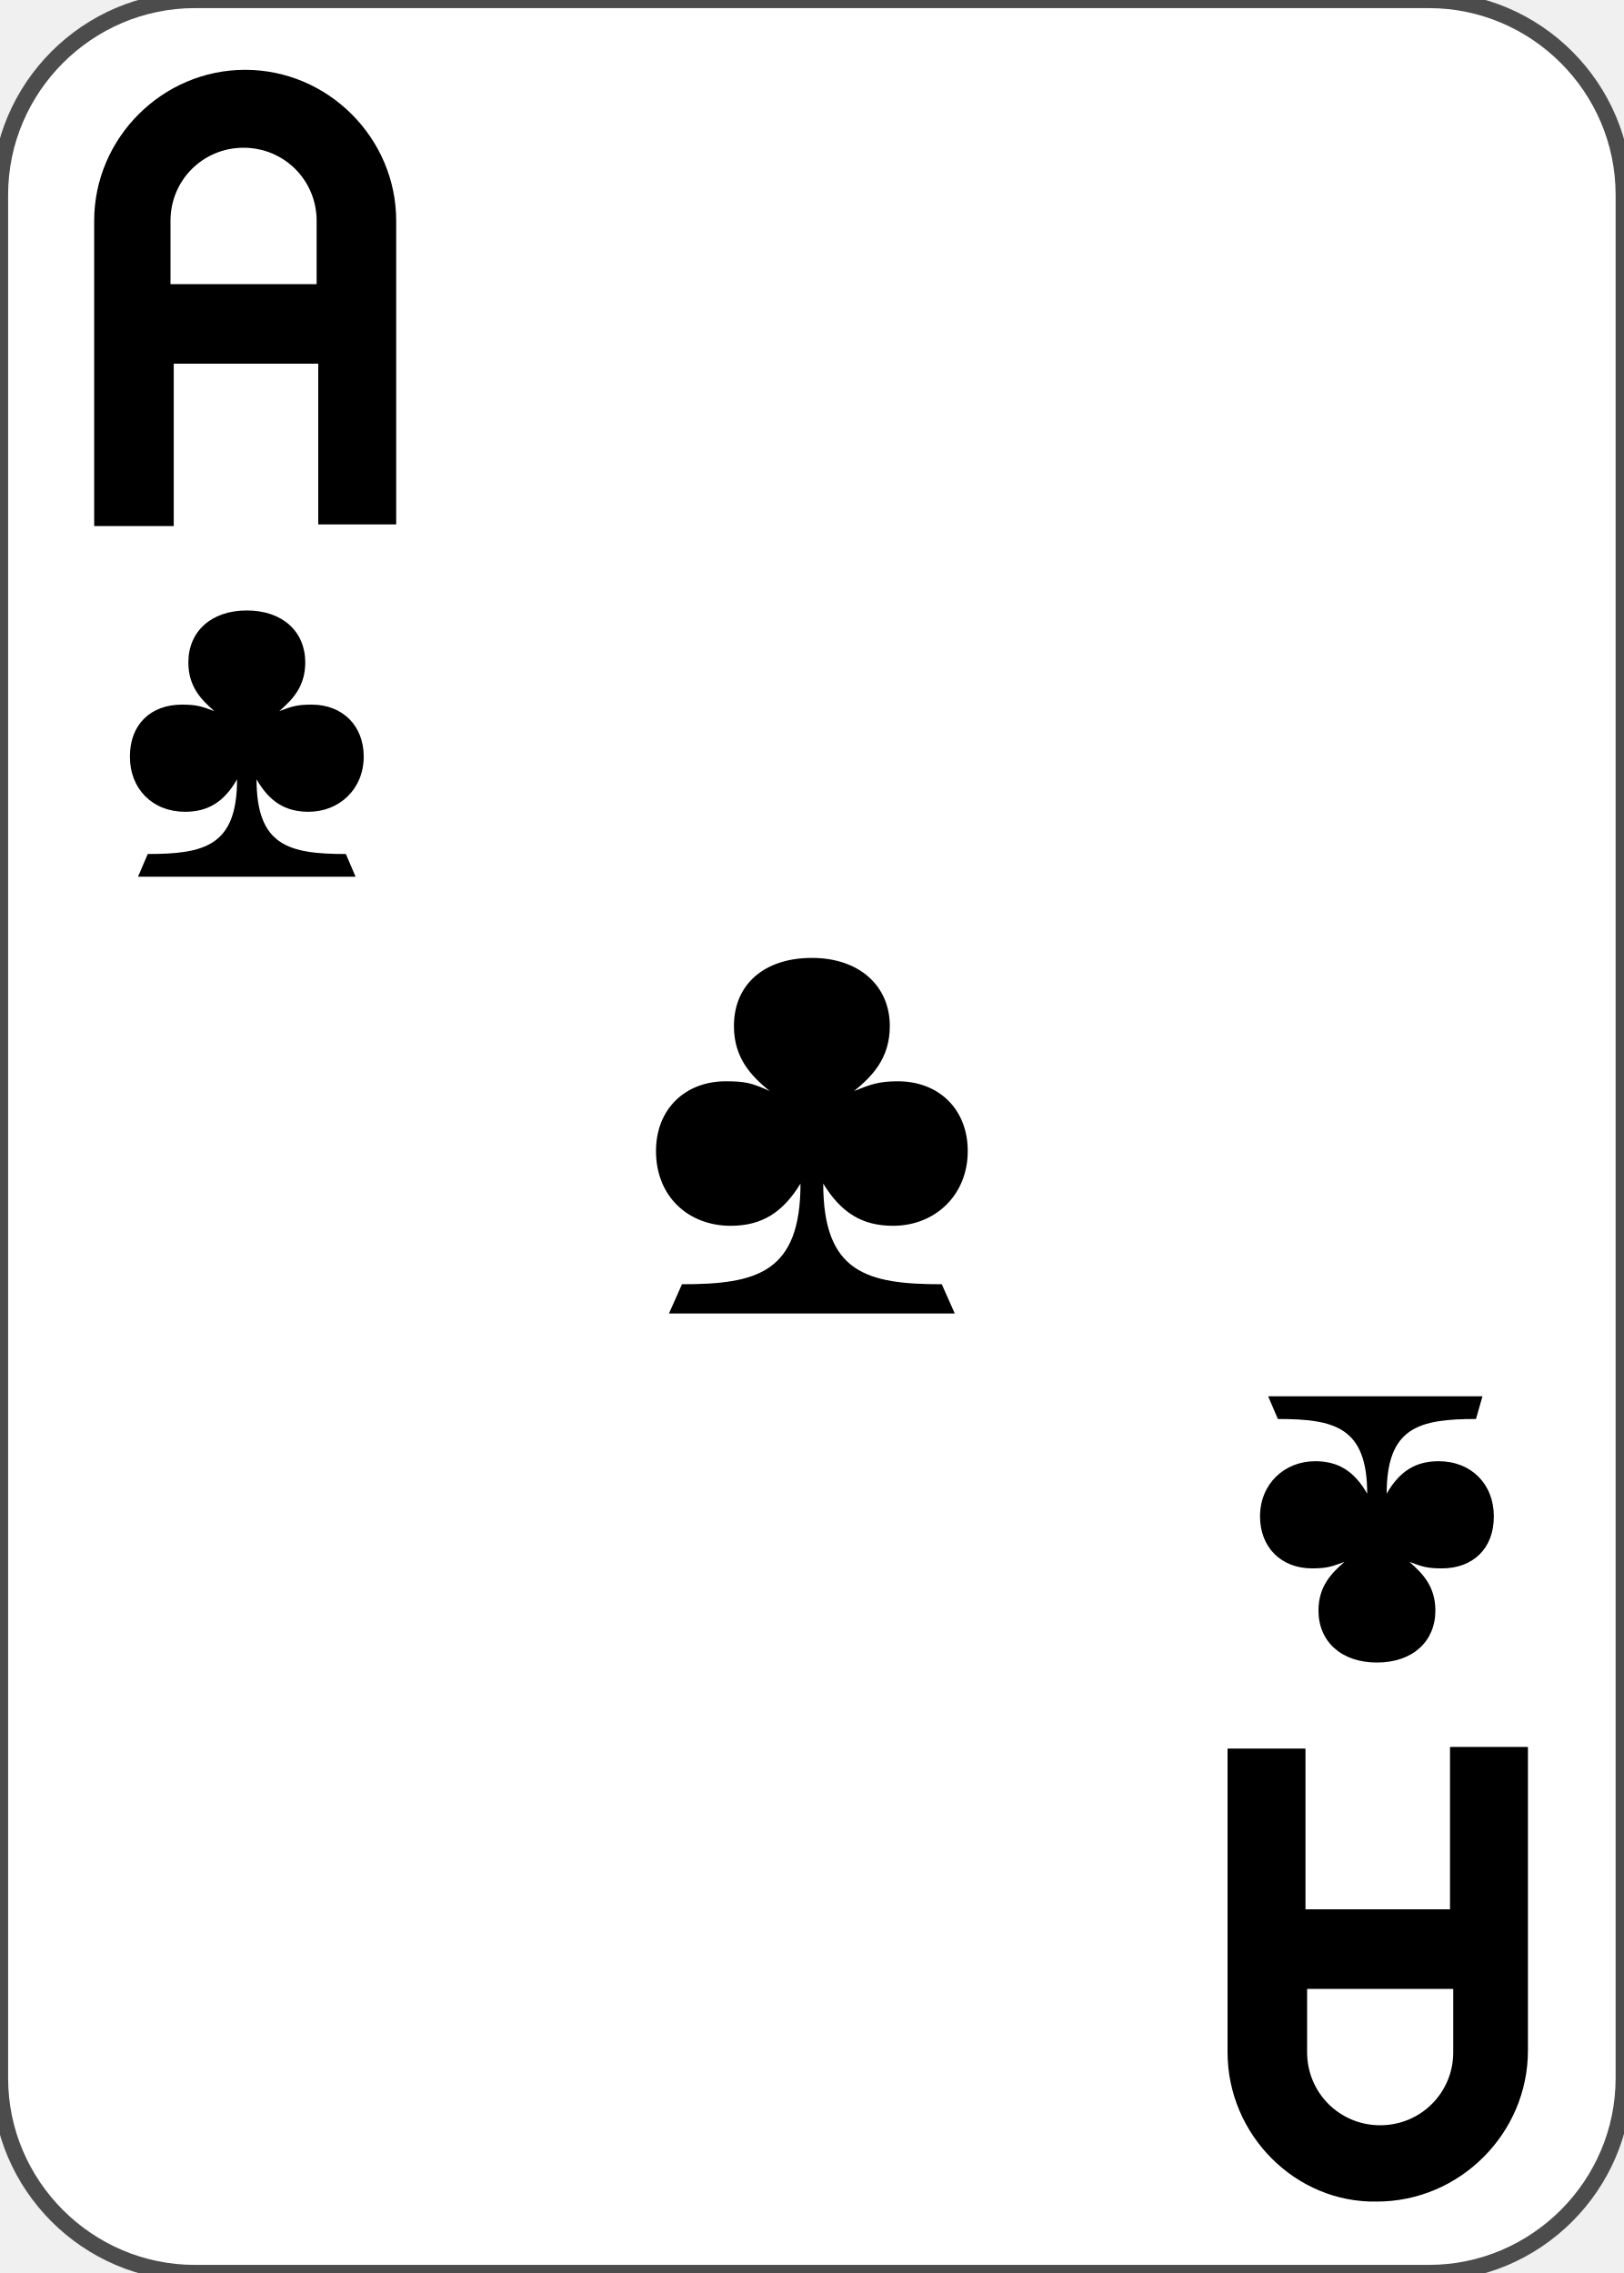
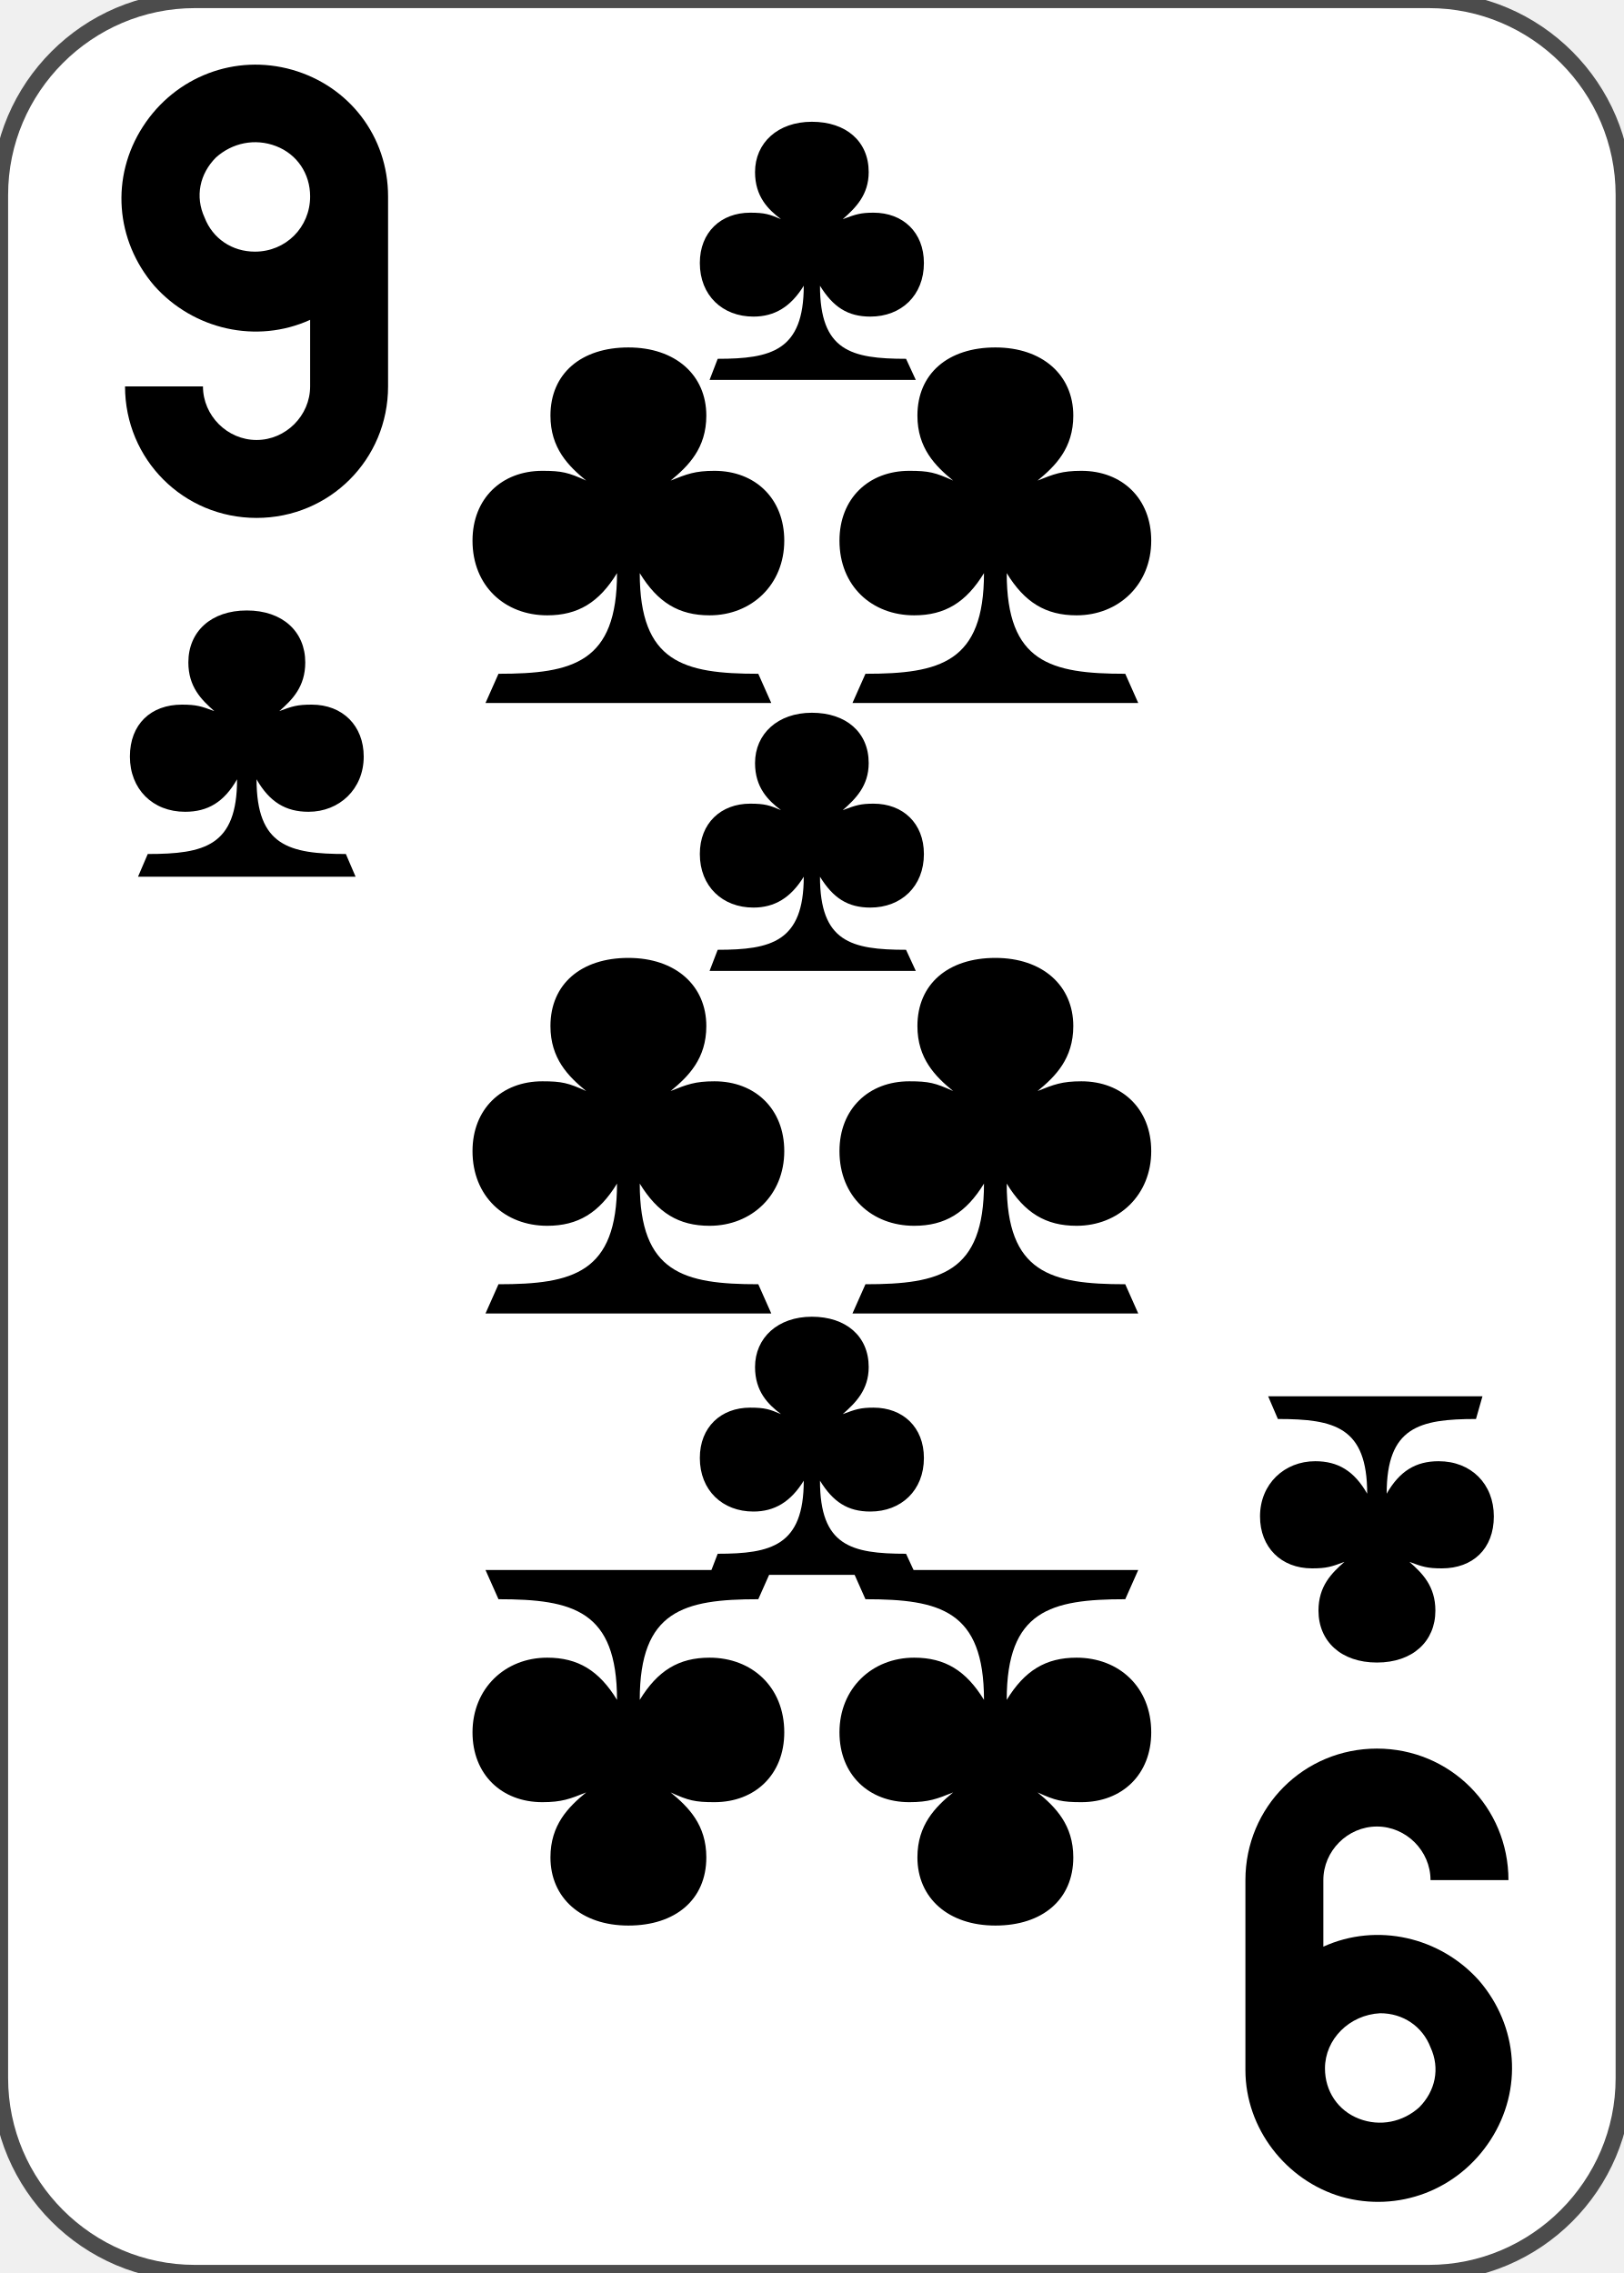
<svg xmlns="http://www.w3.org/2000/svg" version="1.1" id="Layer_1" x="0px" y="0px" viewBox="0 0 100 140" style="enable-background:new 0 0 100 140;" xml:space="preserve">
  <style type="text/css">
	.st0{fill:#FFFFFF;stroke:#4C4C4C;stroke-miterlimit:10;}
</style>
  <path class="st0" d="M88,140H12c-6.6,0-12-5.4-12-12V12C0,5.4,5.4,0,12,0h76c6.6,0,12,5.4,12,12v116C100,134.6,94.6,140,88,140z" />
  <g>
-     <path d="M24.4,13.6v18.7h-4.8v-9.9h-8.9v10H5.8V13.6c0-5.1,4.2-9.3,9.3-9.3S24.4,8.5,24.4,13.6z M19.5,17.5v-3.9   c0-2.5-2-4.5-4.5-4.5s-4.5,2-4.5,4.5v3.9H19.5z" />
-   </g>
-   <g>
    <path d="M9.1,52.6c3.5,0,5.5-0.5,5.5-4.6c-0.8,1.4-1.8,2-3.2,2c-2,0-3.4-1.4-3.4-3.4s1.3-3.2,3.2-3.2c0.9,0,1.2,0.1,2,0.4   c-0.8-0.7-1.6-1.5-1.6-3c0-1.9,1.4-3.2,3.6-3.2s3.6,1.3,3.6,3.2c0,1.5-0.8,2.3-1.6,3c0.8-0.3,1.1-0.4,2-0.4c1.9,0,3.2,1.3,3.2,3.2   c0,2-1.5,3.4-3.4,3.4c-1.4,0-2.4-0.6-3.2-2c0,4.1,2,4.6,5.5,4.6l0.6,1.4H8.5L9.1,52.6z" />
  </g>
  <g>
-     <path d="M42,79.1c4.6,0,7.3-0.7,7.3-6.2c-1.1,1.8-2.4,2.6-4.3,2.6c-2.6,0-4.6-1.8-4.6-4.6c0-2.6,1.8-4.3,4.3-4.3   c1.2,0,1.6,0.1,2.7,0.6c-1.1-0.9-2.2-2-2.2-4c0-2.6,1.9-4.2,4.8-4.2s4.8,1.7,4.8,4.2c0,2-1.1,3.1-2.2,4c1-0.4,1.5-0.6,2.7-0.6   c2.5,0,4.3,1.7,4.3,4.3c0,2.7-2,4.6-4.6,4.6c-1.9,0-3.2-0.8-4.3-2.6c0,5.5,2.7,6.2,7.3,6.2l0.8,1.8H41.2L42,79.1z" />
+     <path d="M30.7,41.5c4.6,0,7.3-0.7,7.3-6.2c-1.1,1.8-2.4,2.6-4.3,2.6c-2.6,0-4.6-1.8-4.6-4.6c0-2.6,1.8-4.3,4.3-4.3   c1.2,0,1.6,0.1,2.7,0.6c-1.1-0.9-2.2-2-2.2-4c0-2.6,1.9-4.2,4.8-4.2s4.8,1.7,4.8,4.2c0,2-1.1,3.1-2.2,4c1-0.4,1.5-0.6,2.7-0.6   c2.5,0,4.3,1.7,4.3,4.3c0,2.7-2,4.6-4.6,4.6c-1.9,0-3.2-0.8-4.3-2.6c0,5.5,2.7,6.2,7.3,6.2l0.8,1.8H29.9L30.7,41.5z" />
  </g>
  <g>
-     <path d="M75.6,126.4v-18.7h4.8v9.9h8.9v-10h4.8v18.7c0,5.1-4.2,9.3-9.3,9.3C79.8,135.7,75.6,131.5,75.6,126.4z M80.5,122.5v3.9   c0,2.5,2,4.5,4.5,4.5s4.5-2,4.5-4.5v-3.9C89.5,122.5,80.5,122.5,80.5,122.5z" />
+     <path d="M53.3,79.1c4.6,0,7.3-0.7,7.3-6.2c-1.1,1.8-2.4,2.6-4.3,2.6c-2.6,0-4.6-1.8-4.6-4.6c0-2.6,1.8-4.3,4.3-4.3   c1.2,0,1.6,0.1,2.7,0.6c-1.1-0.9-2.2-2-2.2-4c0-2.6,1.9-4.2,4.8-4.2s4.8,1.7,4.8,4.2c0,2-1.1,3.1-2.2,4c1-0.4,1.5-0.6,2.7-0.6   c2.5,0,4.3,1.7,4.3,4.3c0,2.7-2,4.6-4.6,4.6c-1.9,0-3.2-0.8-4.3-2.6c0,5.5,2.7,6.2,7.3,6.2l0.8,1.8H52.5L53.3,79.1z" />
+   </g>
+   <g>
+     <path d="M30.7,79.1c4.6,0,7.3-0.7,7.3-6.2c-1.1,1.8-2.4,2.6-4.3,2.6c-2.6,0-4.6-1.8-4.6-4.6c0-2.6,1.8-4.3,4.3-4.3   c1.2,0,1.6,0.1,2.7,0.6c-1.1-0.9-2.2-2-2.2-4c0-2.6,1.9-4.2,4.8-4.2s4.8,1.7,4.8,4.2c0,2-1.1,3.1-2.2,4c1-0.4,1.5-0.6,2.7-0.6   c2.5,0,4.3,1.7,4.3,4.3c0,2.7-2,4.6-4.6,4.6c-1.9,0-3.2-0.8-4.3-2.6c0,5.5,2.7,6.2,7.3,6.2l0.8,1.8H29.9L30.7,79.1z" />
+   </g>
+   <g>
+     <path d="M44.2,58.5c3.3,0,5.3-0.5,5.3-4.5c-0.8,1.3-1.8,1.9-3.1,1.9c-1.9,0-3.3-1.3-3.3-3.3c0-1.9,1.3-3.1,3.1-3.1   c0.9,0,1.2,0.1,1.9,0.4c-0.8-0.6-1.6-1.4-1.6-2.9c0-1.8,1.4-3.1,3.5-3.1s3.5,1.2,3.5,3.1c0,1.4-0.8,2.2-1.6,2.9   c0.8-0.3,1.1-0.4,1.9-0.4c1.8,0,3.1,1.2,3.1,3.1c0,2-1.4,3.3-3.3,3.3c-1.4,0-2.3-0.6-3.1-1.9c0,4,1.9,4.5,5.3,4.5l0.6,1.3H43.7   L44.2,58.5z" />
+   </g>
+   <g>
+     <path d="M44.2,22.1c3.3,0,5.3-0.5,5.3-4.5c-0.8,1.3-1.8,1.9-3.1,1.9c-1.9,0-3.3-1.3-3.3-3.3c0-1.9,1.3-3.1,3.1-3.1   c0.9,0,1.2,0.1,1.9,0.4c-0.8-0.6-1.6-1.4-1.6-2.9c0-1.8,1.4-3.1,3.5-3.1s3.5,1.2,3.5,3.1c0,1.4-0.8,2.2-1.6,2.9   c0.8-0.3,1.1-0.4,1.9-0.4c1.8,0,3.1,1.2,3.1,3.1c0,2-1.4,3.3-3.3,3.3c-1.4,0-2.3-0.6-3.1-1.9c0,4,1.9,4.5,5.3,4.5l0.6,1.3H43.7   L44.2,22.1z" />
+   </g>
+   <g>
+     <path d="M44.2,95.7c3.3,0,5.3-0.5,5.3-4.5c-0.8,1.3-1.8,1.9-3.1,1.9c-1.9,0-3.3-1.3-3.3-3.3c0-1.9,1.3-3.1,3.1-3.1   c0.9,0,1.2,0.1,1.9,0.4c-0.8-0.6-1.6-1.4-1.6-2.9c0-1.8,1.4-3.1,3.5-3.1s3.5,1.2,3.5,3.1c0,1.4-0.8,2.2-1.6,2.9   c0.8-0.3,1.1-0.4,1.9-0.4c1.8,0,3.1,1.2,3.1,3.1c0,2-1.4,3.3-3.3,3.3c-1.4,0-2.3-0.6-3.1-1.9c0,4,1.9,4.5,5.3,4.5l0.6,1.3H43.7   L44.2,95.7z" />
+   </g>
+   <g>
+     <path d="M53.3,41.5c4.6,0,7.3-0.7,7.3-6.2c-1.1,1.8-2.4,2.6-4.3,2.6c-2.6,0-4.6-1.8-4.6-4.6c0-2.6,1.8-4.3,4.3-4.3   c1.2,0,1.6,0.1,2.7,0.6c-1.1-0.9-2.2-2-2.2-4c0-2.6,1.9-4.2,4.8-4.2s4.8,1.7,4.8,4.2c0,2-1.1,3.1-2.2,4c1-0.4,1.5-0.6,2.7-0.6   c2.5,0,4.3,1.7,4.3,4.3c0,2.7-2,4.6-4.6,4.6c-1.9,0-3.2-0.8-4.3-2.6c0,5.5,2.7,6.2,7.3,6.2l0.8,1.8H52.5L53.3,41.5z" />
+   </g>
+   <g>
+     <g>
+       <path d="M69.3,98.5c-4.6,0-7.3,0.7-7.3,6.2c1.1-1.8,2.4-2.6,4.3-2.6c2.6,0,4.6,1.8,4.6,4.6c0,2.6-1.8,4.3-4.3,4.3    c-1.2,0-1.6-0.1-2.7-0.6c1.1,0.9,2.2,2,2.2,4c0,2.6-1.9,4.2-4.8,4.2c-2.9,0-4.8-1.7-4.8-4.2c0-2,1.1-3.1,2.2-4    c-1,0.4-1.5,0.6-2.7,0.6c-2.5,0-4.3-1.7-4.3-4.3c0-2.7,2-4.6,4.6-4.6c1.9,0,3.2,0.8,4.3,2.6c0-5.5-2.7-6.2-7.3-6.2l-0.8-1.8h17.6    L69.3,98.5z" />
+     </g>
+     <g>
+       <path d="M46.7,98.5c-4.6,0-7.3,0.7-7.3,6.2c1.1-1.8,2.4-2.6,4.3-2.6c2.6,0,4.6,1.8,4.6,4.6c0,2.6-1.8,4.3-4.3,4.3    c-1.2,0-1.6-0.1-2.7-0.6c1.1,0.9,2.2,2,2.2,4c0,2.6-1.9,4.2-4.8,4.2s-4.8-1.7-4.8-4.2c0-2,1.1-3.1,2.2-4c-1,0.4-1.5,0.6-2.7,0.6    c-2.5,0-4.3-1.7-4.3-4.3c0-2.7,2-4.6,4.6-4.6c1.9,0,3.2,0.8,4.3,2.6c0-5.5-2.7-6.2-7.3-6.2l-0.8-1.8h17.6L46.7,98.5z" />
+     </g>
  </g>
  <g>
    <path d="M90.9,87.4c-3.5,0-5.5,0.5-5.5,4.6c0.8-1.4,1.8-2,3.2-2c2,0,3.4,1.4,3.4,3.4s-1.3,3.2-3.2,3.2c-0.9,0-1.2-0.1-2-0.4   c0.8,0.7,1.6,1.5,1.6,3c0,1.9-1.4,3.2-3.6,3.2s-3.6-1.3-3.6-3.2c0-1.5,0.8-2.3,1.6-3c-0.8,0.3-1.1,0.4-2,0.4   c-1.9,0-3.2-1.3-3.2-3.2c0-2,1.5-3.4,3.4-3.4c1.4,0,2.4,0.6,3.2,2c0-4.1-2-4.6-5.5-4.6L78.1,86h13.2L90.9,87.4z" />
  </g>
+   <g>
+     <path d="M23.9,12.1v11.7c0,4.5-3.6,8.1-8.1,8.1s-8.1-3.6-8.1-8.1h4.8c0,1.8,1.5,3.3,3.3,3.3s3.3-1.5,3.3-3.3v-4.1   c-3.3,1.5-7.2,0.6-9.6-2.1c-2.4-2.8-2.7-6.7-0.7-9.8s5.7-4.5,9.2-3.5C21.5,5.3,23.9,8.4,23.9,12.1L23.9,12.1z M19.1,12.1   c0-1.4-0.8-2.6-2.1-3.1s-2.7-0.2-3.7,0.7c-1,1-1.3,2.4-0.7,3.7c0.5,1.3,1.7,2.1,3.1,2.1C17.6,15.5,19.1,14,19.1,12.1z" />
+   </g>
+   <g>
+     <path d="M76.7,127.5v-11.7c0-4.5,3.6-8.1,8.1-8.1s8.1,3.6,8.1,8.1h-4.8c0-1.8-1.5-3.3-3.3-3.3s-3.3,1.5-3.3,3.3v4.1   c3.3-1.5,7.2-0.6,9.6,2.1c2.4,2.8,2.7,6.7,0.7,9.8s-5.7,4.5-9.2,3.5C79.2,134.3,76.7,131.1,76.7,127.5L76.7,127.5z M81.6,127.4   c0,1.4,0.8,2.6,2.1,3.1c1.3,0.5,2.7,0.2,3.7-0.7c1-1,1.3-2.4,0.7-3.7c-0.5-1.3-1.7-2.1-3.1-2.1C83.1,124.1,81.6,125.6,81.6,127.4z" />
+   </g>
</svg>
